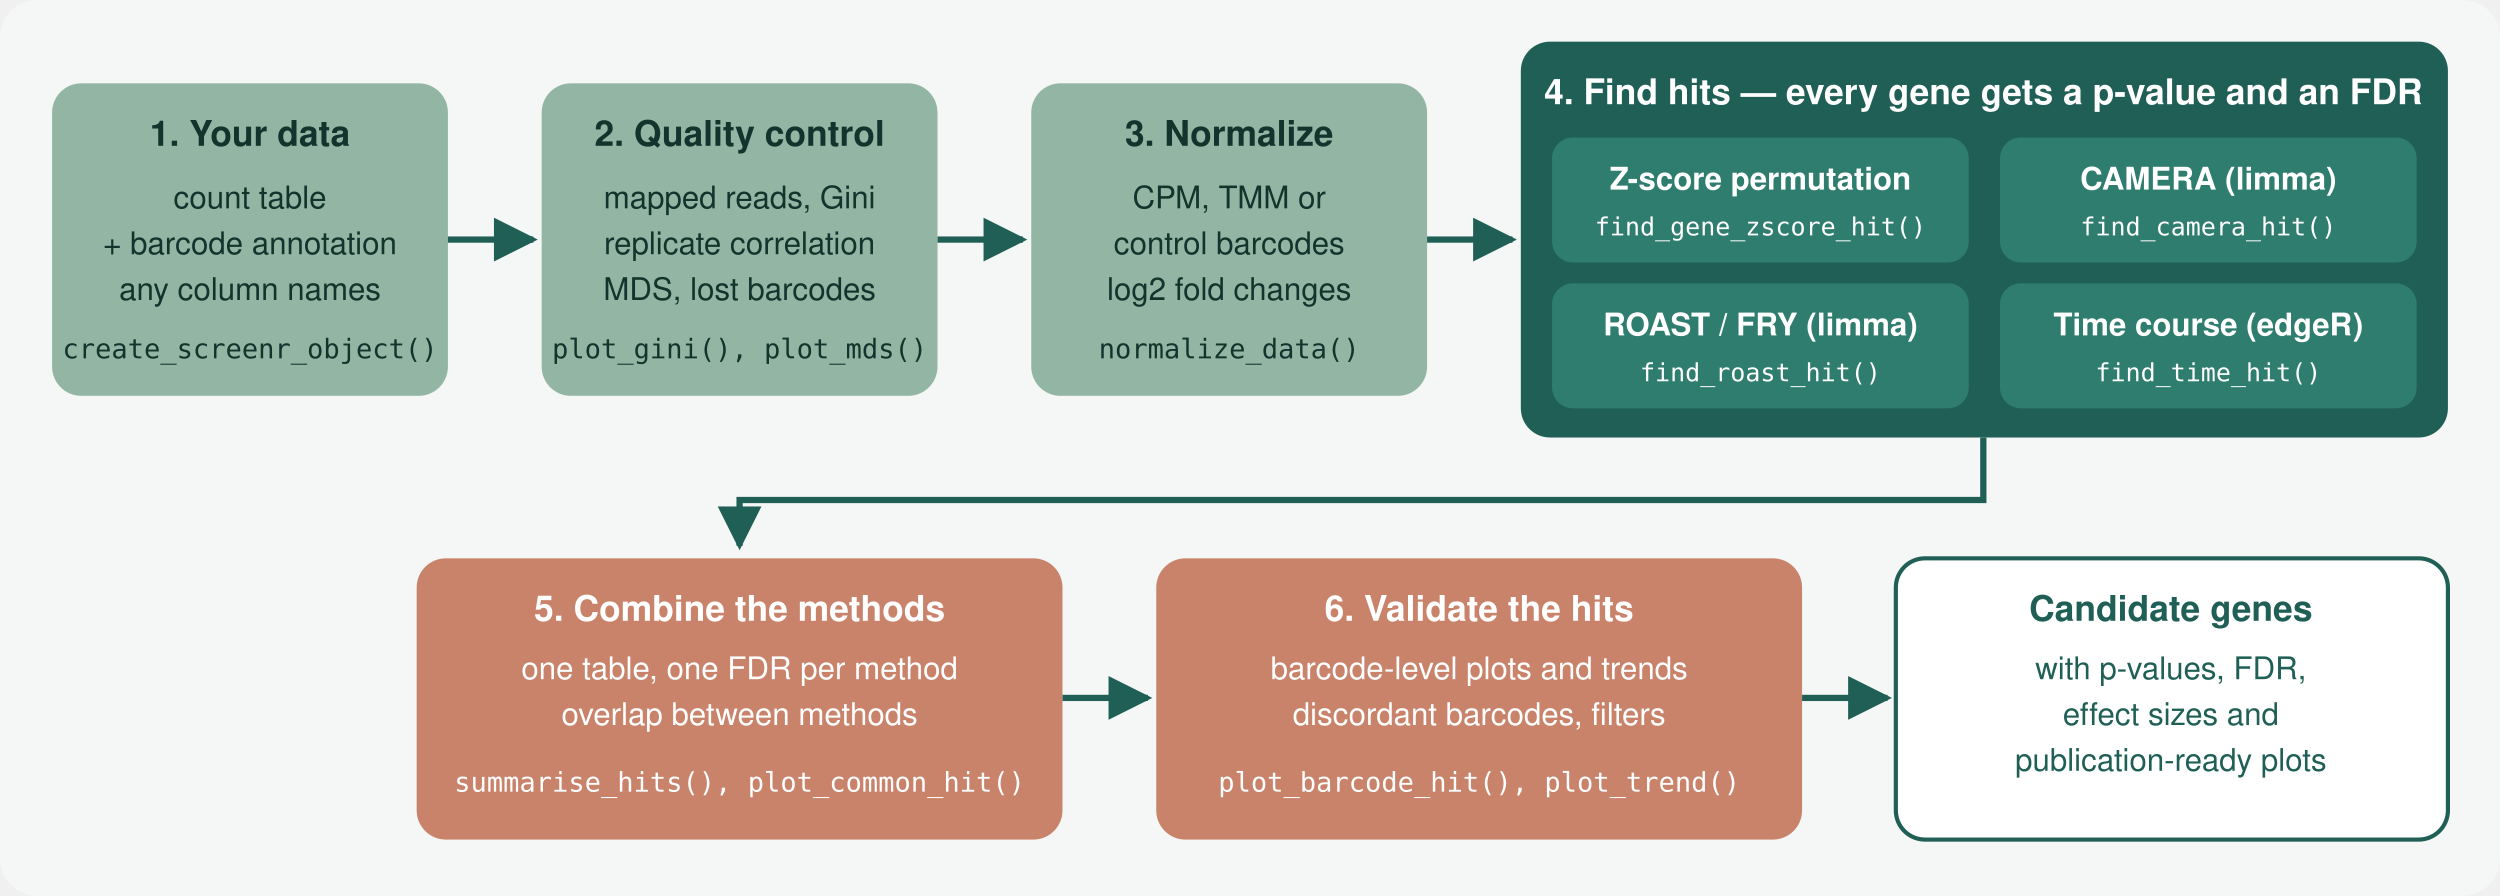
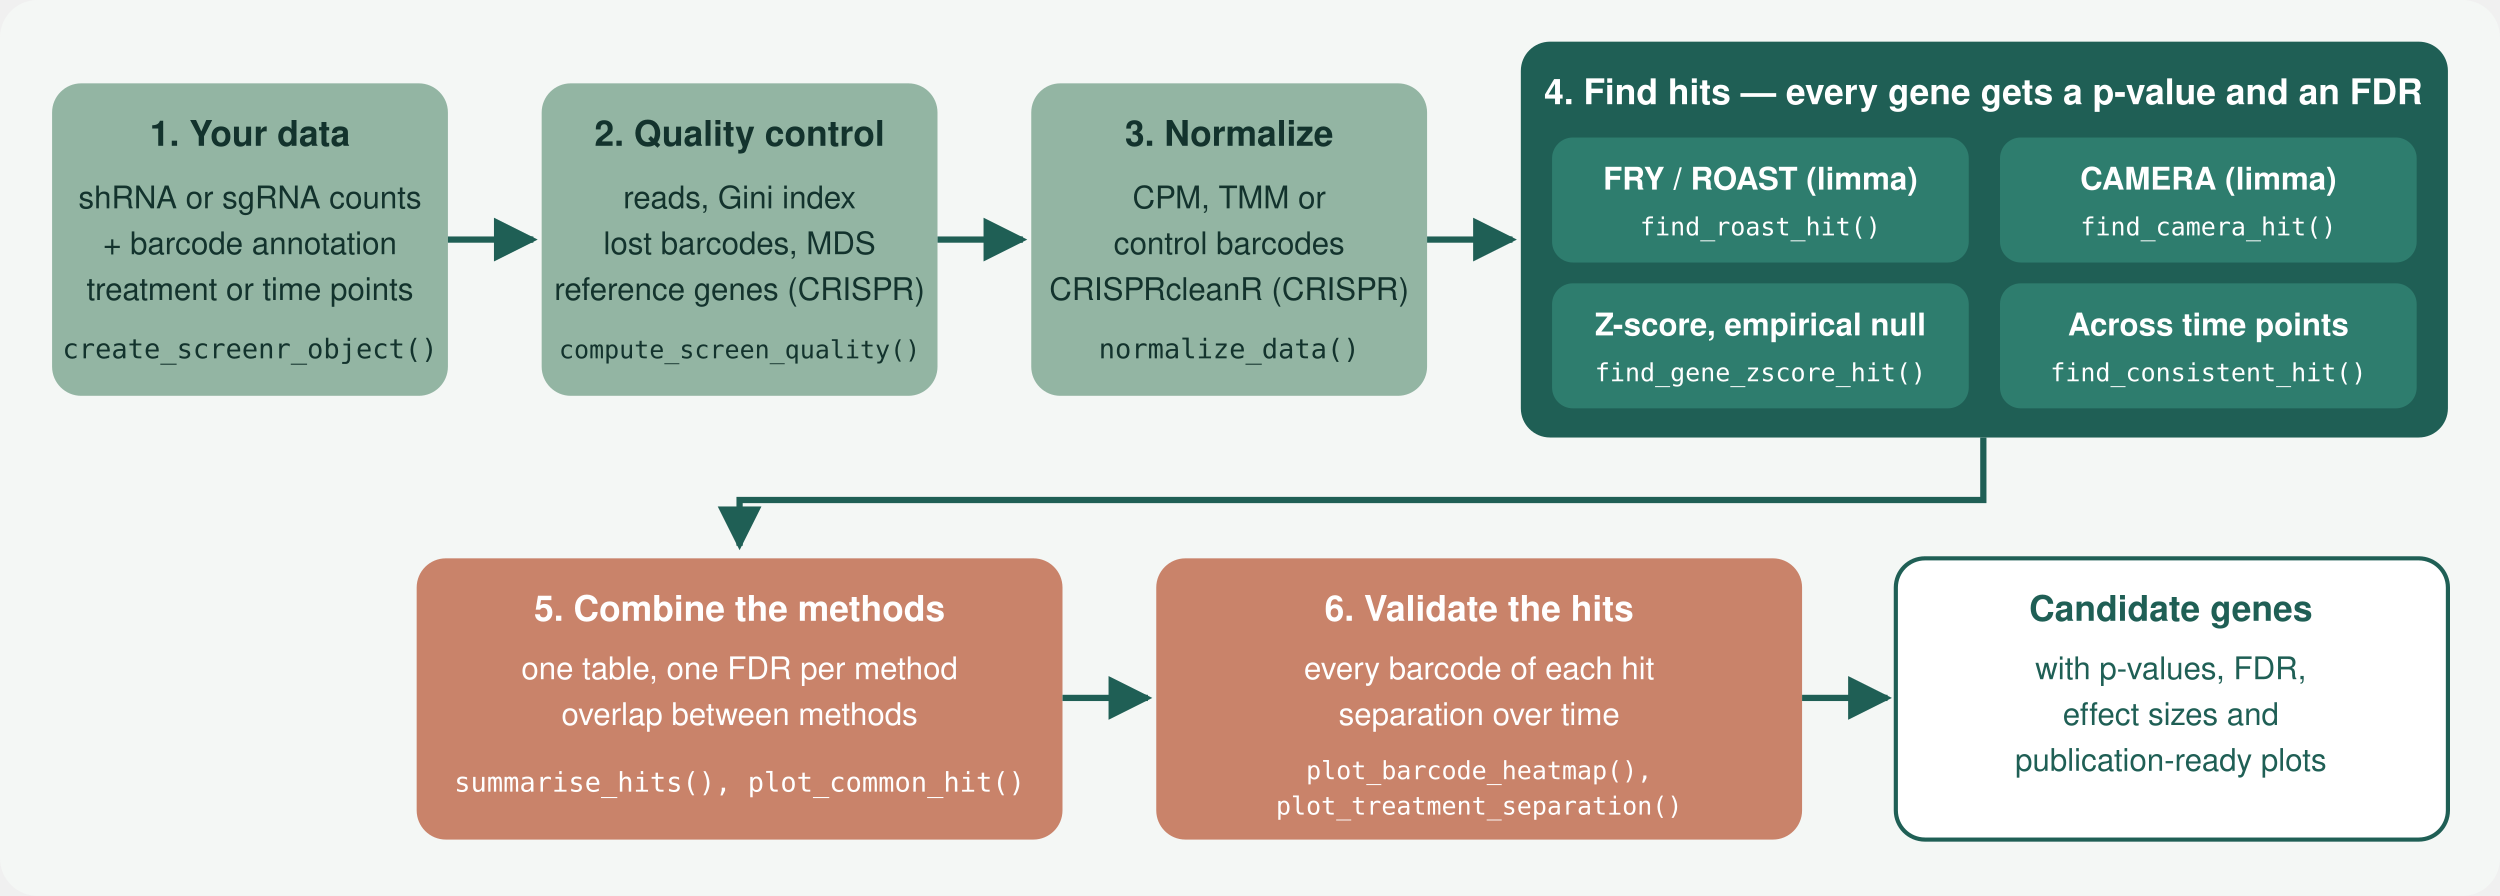
<svg xmlns="http://www.w3.org/2000/svg" viewBox="0 0 1200 430" font-family="Helvetica, Arial, sans-serif">
  <defs>
    <marker id="arrow" viewBox="0 0 10 10" refX="9" refY="5" markerWidth="7" markerHeight="7" orient="auto-start-reverse">
      <path d="M0,0 L10,5 L0,10 z" fill="#1F5F55" />
    </marker>
  </defs>
  <rect width="1200" height="430" rx="18" fill="#F4F7F5" />
  <g font-size="15">
    <rect x="25" y="40" width="190" height="150" rx="14" fill="#93B5A3" />
    <text x="120" y="70" text-anchor="middle" font-weight="bold" font-size="17" fill="#13332D">1. Your data</text>
-     <text x="120" y="100" text-anchor="middle" fill="#13332D">count table</text>
+     <text x="120" y="100" text-anchor="middle" fill="#13332D">shRNA or sgRNA counts</text>
    <text x="120" y="122" text-anchor="middle" fill="#13332D">+ barcode annotation</text>
-     <text x="120" y="144" text-anchor="middle" fill="#13332D">any column names</text>
+     <text x="120" y="144" text-anchor="middle" fill="#13332D">treatment or time points</text>
    <text x="120" y="172" text-anchor="middle" font-family="Menlo, monospace" font-size="13" fill="#13332D">create_screenr_object()</text>
    <rect x="260" y="40" width="190" height="150" rx="14" fill="#93B5A3" />
    <text x="355" y="70" text-anchor="middle" font-weight="bold" font-size="17" fill="#13332D">2. Quality control</text>
-     <text x="355" y="100" text-anchor="middle" fill="#13332D">mapped reads, Gini</text>
-     <text x="355" y="122" text-anchor="middle" fill="#13332D">replicate correlation</text>
-     <text x="355" y="144" text-anchor="middle" fill="#13332D">MDS, lost barcodes</text>
-     <text x="355" y="172" text-anchor="middle" font-family="Menlo, monospace" font-size="13" fill="#13332D">plot_gini(), plot_mds()</text>
+     <text x="355" y="100" text-anchor="middle" fill="#13332D">reads, Gini index</text>
+     <text x="355" y="122" text-anchor="middle" fill="#13332D">lost barcodes, MDS</text>
+     <text x="355" y="144" text-anchor="middle" fill="#13332D">reference genes (CRISPR)</text>
+     <text x="355" y="172" text-anchor="middle" font-family="Menlo, monospace" font-size="12" fill="#13332D">compute_screen_quality()</text>
    <rect x="495" y="40" width="190" height="150" rx="14" fill="#93B5A3" />
    <text x="590" y="70" text-anchor="middle" font-weight="bold" font-size="17" fill="#13332D">3. Normalize</text>
    <text x="590" y="100" text-anchor="middle" fill="#13332D">CPM, TMM or</text>
    <text x="590" y="122" text-anchor="middle" fill="#13332D">control barcodes</text>
-     <text x="590" y="144" text-anchor="middle" fill="#13332D">log2 fold changes</text>
+     <text x="590" y="144" text-anchor="middle" fill="#13332D">CRISPRcleanR (CRISPR)</text>
    <text x="590" y="172" text-anchor="middle" font-family="Menlo, monospace" font-size="13" fill="#13332D">normalize_data()</text>
    <rect x="730" y="20" width="445" height="190" rx="14" fill="#1F5F55" />
    <text x="952" y="50" text-anchor="middle" font-weight="bold" font-size="17" fill="#FFFFFF">4. Find hits — every gene gets a p-value and an FDR</text>
    <g fill="#FFFFFF">
      <rect x="745" y="66" width="200" height="60" rx="10" fill="#2E7D6E" />
-       <text x="845" y="91" text-anchor="middle" font-weight="bold">Z-score permutation</text>
-       <text x="845" y="113" text-anchor="middle" font-family="Menlo, monospace" font-size="12">find_gene_zscore_hit()</text>
+       <text x="845" y="91" text-anchor="middle" font-weight="bold">FRY / ROAST (limma)</text>
+       <text x="845" y="113" text-anchor="middle" font-family="Menlo, monospace" font-size="12">find_roast_hit()</text>
      <rect x="960" y="66" width="200" height="60" rx="10" fill="#2E7D6E" />
      <text x="1060" y="91" text-anchor="middle" font-weight="bold">CAMERA (limma)</text>
      <text x="1060" y="113" text-anchor="middle" font-family="Menlo, monospace" font-size="12">find_camera_hit()</text>
      <rect x="745" y="136" width="200" height="60" rx="10" fill="#2E7D6E" />
-       <text x="845" y="161" text-anchor="middle" font-weight="bold">ROAST / FRY (limma)</text>
-       <text x="845" y="183" text-anchor="middle" font-family="Menlo, monospace" font-size="12">find_roast_hit()</text>
+       <text x="845" y="161" text-anchor="middle" font-weight="bold">Z-score, empirical null</text>
+       <text x="845" y="183" text-anchor="middle" font-family="Menlo, monospace" font-size="12">find_gene_zscore_hit()</text>
      <rect x="960" y="136" width="200" height="60" rx="10" fill="#2E7D6E" />
-       <text x="1060" y="161" text-anchor="middle" font-weight="bold">Time course (edgeR)</text>
-       <text x="1060" y="183" text-anchor="middle" font-family="Menlo, monospace" font-size="12">find_time_hit()</text>
+       <text x="1060" y="161" text-anchor="middle" font-weight="bold">Across time points</text>
+       <text x="1060" y="183" text-anchor="middle" font-family="Menlo, monospace" font-size="12">find_consistent_hit()</text>
    </g>
  </g>
  <g stroke="#1F5F55" stroke-width="3" fill="none" marker-end="url(#arrow)">
    <line x1="215" y1="115" x2="256" y2="115" />
    <line x1="450" y1="115" x2="491" y2="115" />
    <line x1="685" y1="115" x2="726" y2="115" />
    <path d="M952,210 L952,240 L355,240 L355,262" />
  </g>
  <g font-size="15">
    <rect x="200" y="268" width="310" height="135" rx="14" fill="#C9836A" />
    <text x="355" y="298" text-anchor="middle" font-weight="bold" font-size="17" fill="#FFFFFF">5. Combine the methods</text>
    <text x="355" y="326" text-anchor="middle" fill="#FFFFFF">one table, one FDR per method</text>
    <text x="355" y="348" text-anchor="middle" fill="#FFFFFF">overlap between methods</text>
    <text x="355" y="380" text-anchor="middle" font-family="Menlo, monospace" font-size="13" fill="#FFFFFF">summarise_hits(), plot_common_hit()</text>
    <rect x="555" y="268" width="310" height="135" rx="14" fill="#C9836A" />
    <text x="710" y="298" text-anchor="middle" font-weight="bold" font-size="17" fill="#FFFFFF">6. Validate the hits</text>
-     <text x="710" y="326" text-anchor="middle" fill="#FFFFFF">barcode-level plots and trends</text>
-     <text x="710" y="348" text-anchor="middle" fill="#FFFFFF">discordant barcodes, filters</text>
-     <text x="710" y="380" text-anchor="middle" font-family="Menlo, monospace" font-size="13" fill="#FFFFFF">plot_barcode_hit(), plot_trend()</text>
+     <text x="710" y="326" text-anchor="middle" fill="#FFFFFF">every barcode of each hit</text>
+     <text x="710" y="348" text-anchor="middle" fill="#FFFFFF">separation over time</text>
+     <text x="710" y="374" text-anchor="middle" font-family="Menlo, monospace" font-size="12" fill="#FFFFFF">plot_barcode_heatmap(),</text>
+     <text x="710" y="391" text-anchor="middle" font-family="Menlo, monospace" font-size="12" fill="#FFFFFF">plot_treatment_separation()</text>
    <rect x="910" y="268" width="265" height="135" rx="14" fill="#FFFFFF" stroke="#1F5F55" stroke-width="2" />
    <text x="1042" y="298" text-anchor="middle" font-weight="bold" font-size="17" fill="#1F5F55">Candidate genes</text>
    <text x="1042" y="326" text-anchor="middle" fill="#1F5F55">with p-values, FDR,</text>
    <text x="1042" y="348" text-anchor="middle" fill="#1F5F55">effect sizes and</text>
    <text x="1042" y="370" text-anchor="middle" fill="#1F5F55">publication-ready plots</text>
  </g>
  <g stroke="#1F5F55" stroke-width="3" fill="none" marker-end="url(#arrow)">
    <line x1="510" y1="335" x2="551" y2="335" />
    <line x1="865" y1="335" x2="906" y2="335" />
  </g>
</svg>
